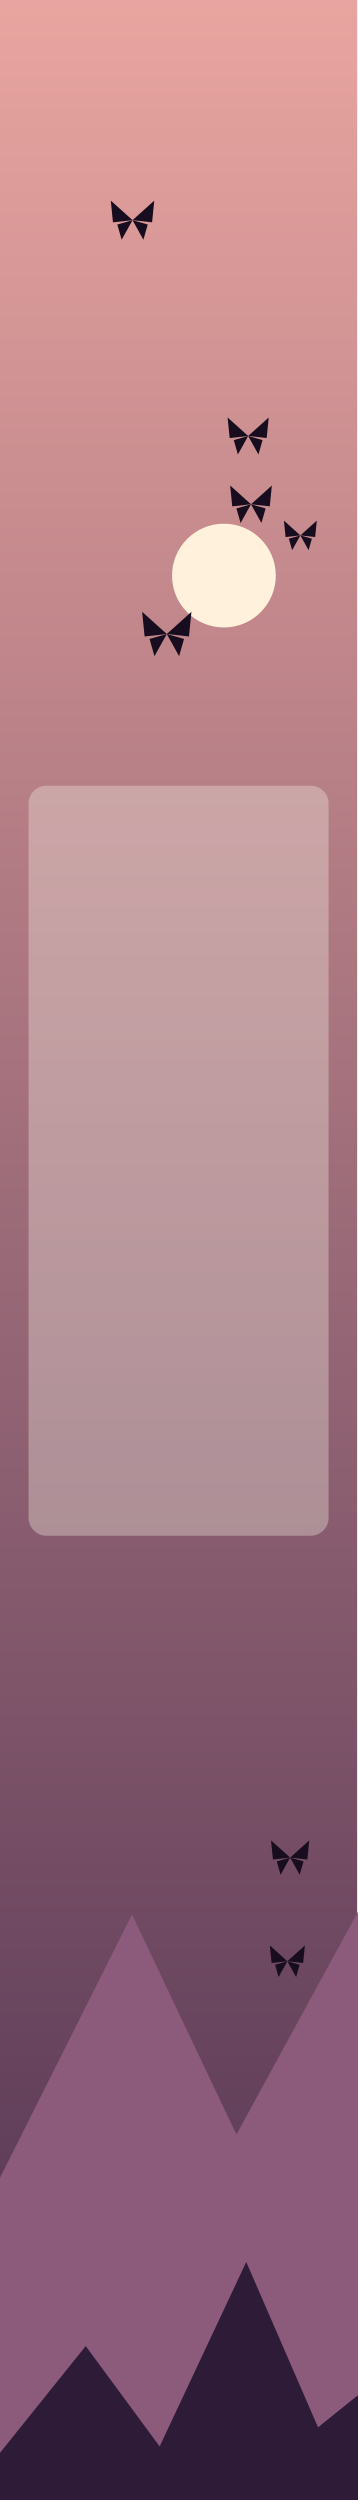
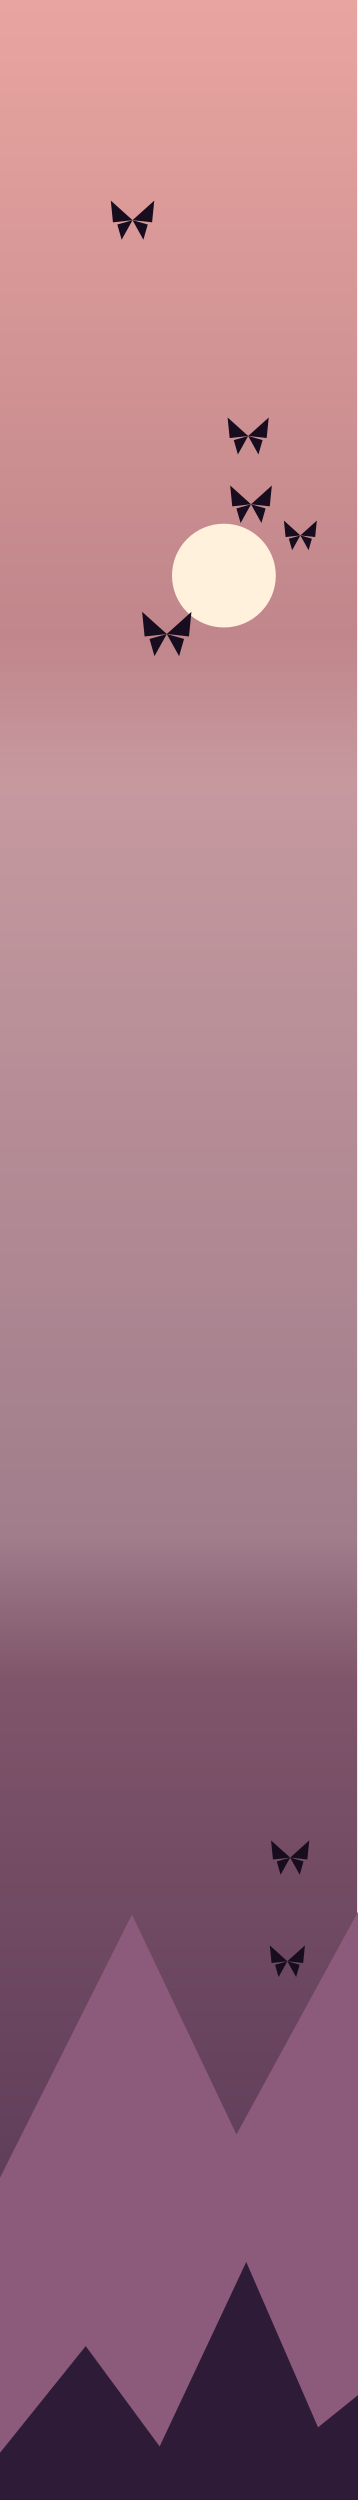
<svg xmlns="http://www.w3.org/2000/svg" viewBox="0 0 200 1400" width="200" height="1400">
  <defs>
    <linearGradient id="cielo" x1="0" y1="0" x2="0" y2="1">
      <stop offset="0" stop-color="#E9A5A0" />
+       <stop offset="0.257" stop-color="#C0868B" />
+       <stop offset="0.314" stop-color="#C6999F" />
+       <stop offset="0.614" stop-color="#A07D8B" />
+       <stop offset="0.671" stop-color="#7F556A" />
      <stop offset="1" stop-color="#4B2E4F" />
    </linearGradient>
  </defs>
  <rect width="200" height="1400" fill="url(#cielo)" />
  <circle cx="125.386" cy="322.331" r="29.059" fill="#FFF1DC" />
  <polygon points="0,1219.56 73.9,1072.1 132.4,1195.3 204.5,1063.2 238.8,1212.6 238.8,1400 0,1400" fill="#8C5A7A" />
  <polygon points="93.4,355.042 79.594,342.617 80.975,356.423" fill="#170D1E" />
  <polygon points="93.4,355.042 83.736,357.803 86.497,367.467" fill="#170D1E" />
  <polygon points="93.4,355.042 107.205,342.617 105.825,356.423" fill="#170D1E" />
  <polygon points="93.4,355.042 103.064,357.803 100.303,367.467" fill="#170D1E" />
  <polygon points="168.202,299.826 158.991,291.536 159.913,300.747" fill="#170D1E" />
  <polygon points="168.202,299.826 161.755,301.668 163.597,308.115" fill="#170D1E" />
  <polygon points="168.202,299.826 177.412,291.536 176.491,300.747" fill="#170D1E" />
  <polygon points="168.202,299.826 174.649,301.668 172.807,308.115" fill="#170D1E" />
  <polygon points="160.916,1098.3 151.083,1089.45 152.066,1099.29" fill="#170D1E" />
  <polygon points="160.916,1098.3 154.033,1100.27 155.999,1107.15" fill="#170D1E" />
  <polygon points="160.916,1098.3 170.749,1089.45 169.765,1099.29" fill="#170D1E" />
  <polygon points="160.916,1098.3 167.799,1100.27 165.832,1107.15" fill="#170D1E" />
  <polygon points="140.562,282.391 128.887,271.883 130.055,283.558" fill="#170D1E" />
  <polygon points="140.562,282.391 132.39,284.726 134.725,292.898" fill="#170D1E" />
  <polygon points="140.562,282.391 152.237,271.883 151.069,283.558" fill="#170D1E" />
  <polygon points="140.562,282.391 148.734,284.726 146.399,292.898" fill="#170D1E" />
  <polygon points="138.971,244.152 127.454,233.786 128.606,245.304" fill="#170D1E" />
  <polygon points="138.971,244.152 130.909,246.455 133.213,254.517" fill="#170D1E" />
  <polygon points="138.971,244.152 150.489,233.786 149.337,245.304" fill="#170D1E" />
  <polygon points="138.971,244.152 147.034,246.455 144.73,254.517" fill="#170D1E" />
  <polygon points="74.213,123.293 62.036,112.334 63.254,124.511" fill="#170D1E" />
  <polygon points="74.213,123.293 65.689,125.728 68.124,134.252" fill="#170D1E" />
  <polygon points="74.213,123.293 86.389,112.334 85.172,124.511" fill="#170D1E" />
  <polygon points="74.213,123.293 82.737,125.728 80.301,134.252" fill="#170D1E" />
  <polygon points="162.482,1040.25 151.776,1030.62 152.847,1041.32" fill="#170D1E" />
  <polygon points="162.482,1040.25 154.988,1042.4 157.129,1049.89" fill="#170D1E" />
  <polygon points="162.482,1040.25 173.187,1030.62 172.117,1041.32" fill="#170D1E" />
  <polygon points="162.482,1040.25 169.976,1042.4 167.835,1049.89" fill="#170D1E" />
  <polygon points="0,1373.56 48,1313.8 89.4,1370 137.9,1266.7 178.1,1359.3 251.8,1299.9 286.2,1360.5 286.2,1400 0,1400" fill="#2E1B38" />
-   <rect x="16" y="440" width="168" height="420" rx="10" fill="#F4EEE1" fill-opacity="0.35" />
</svg>
